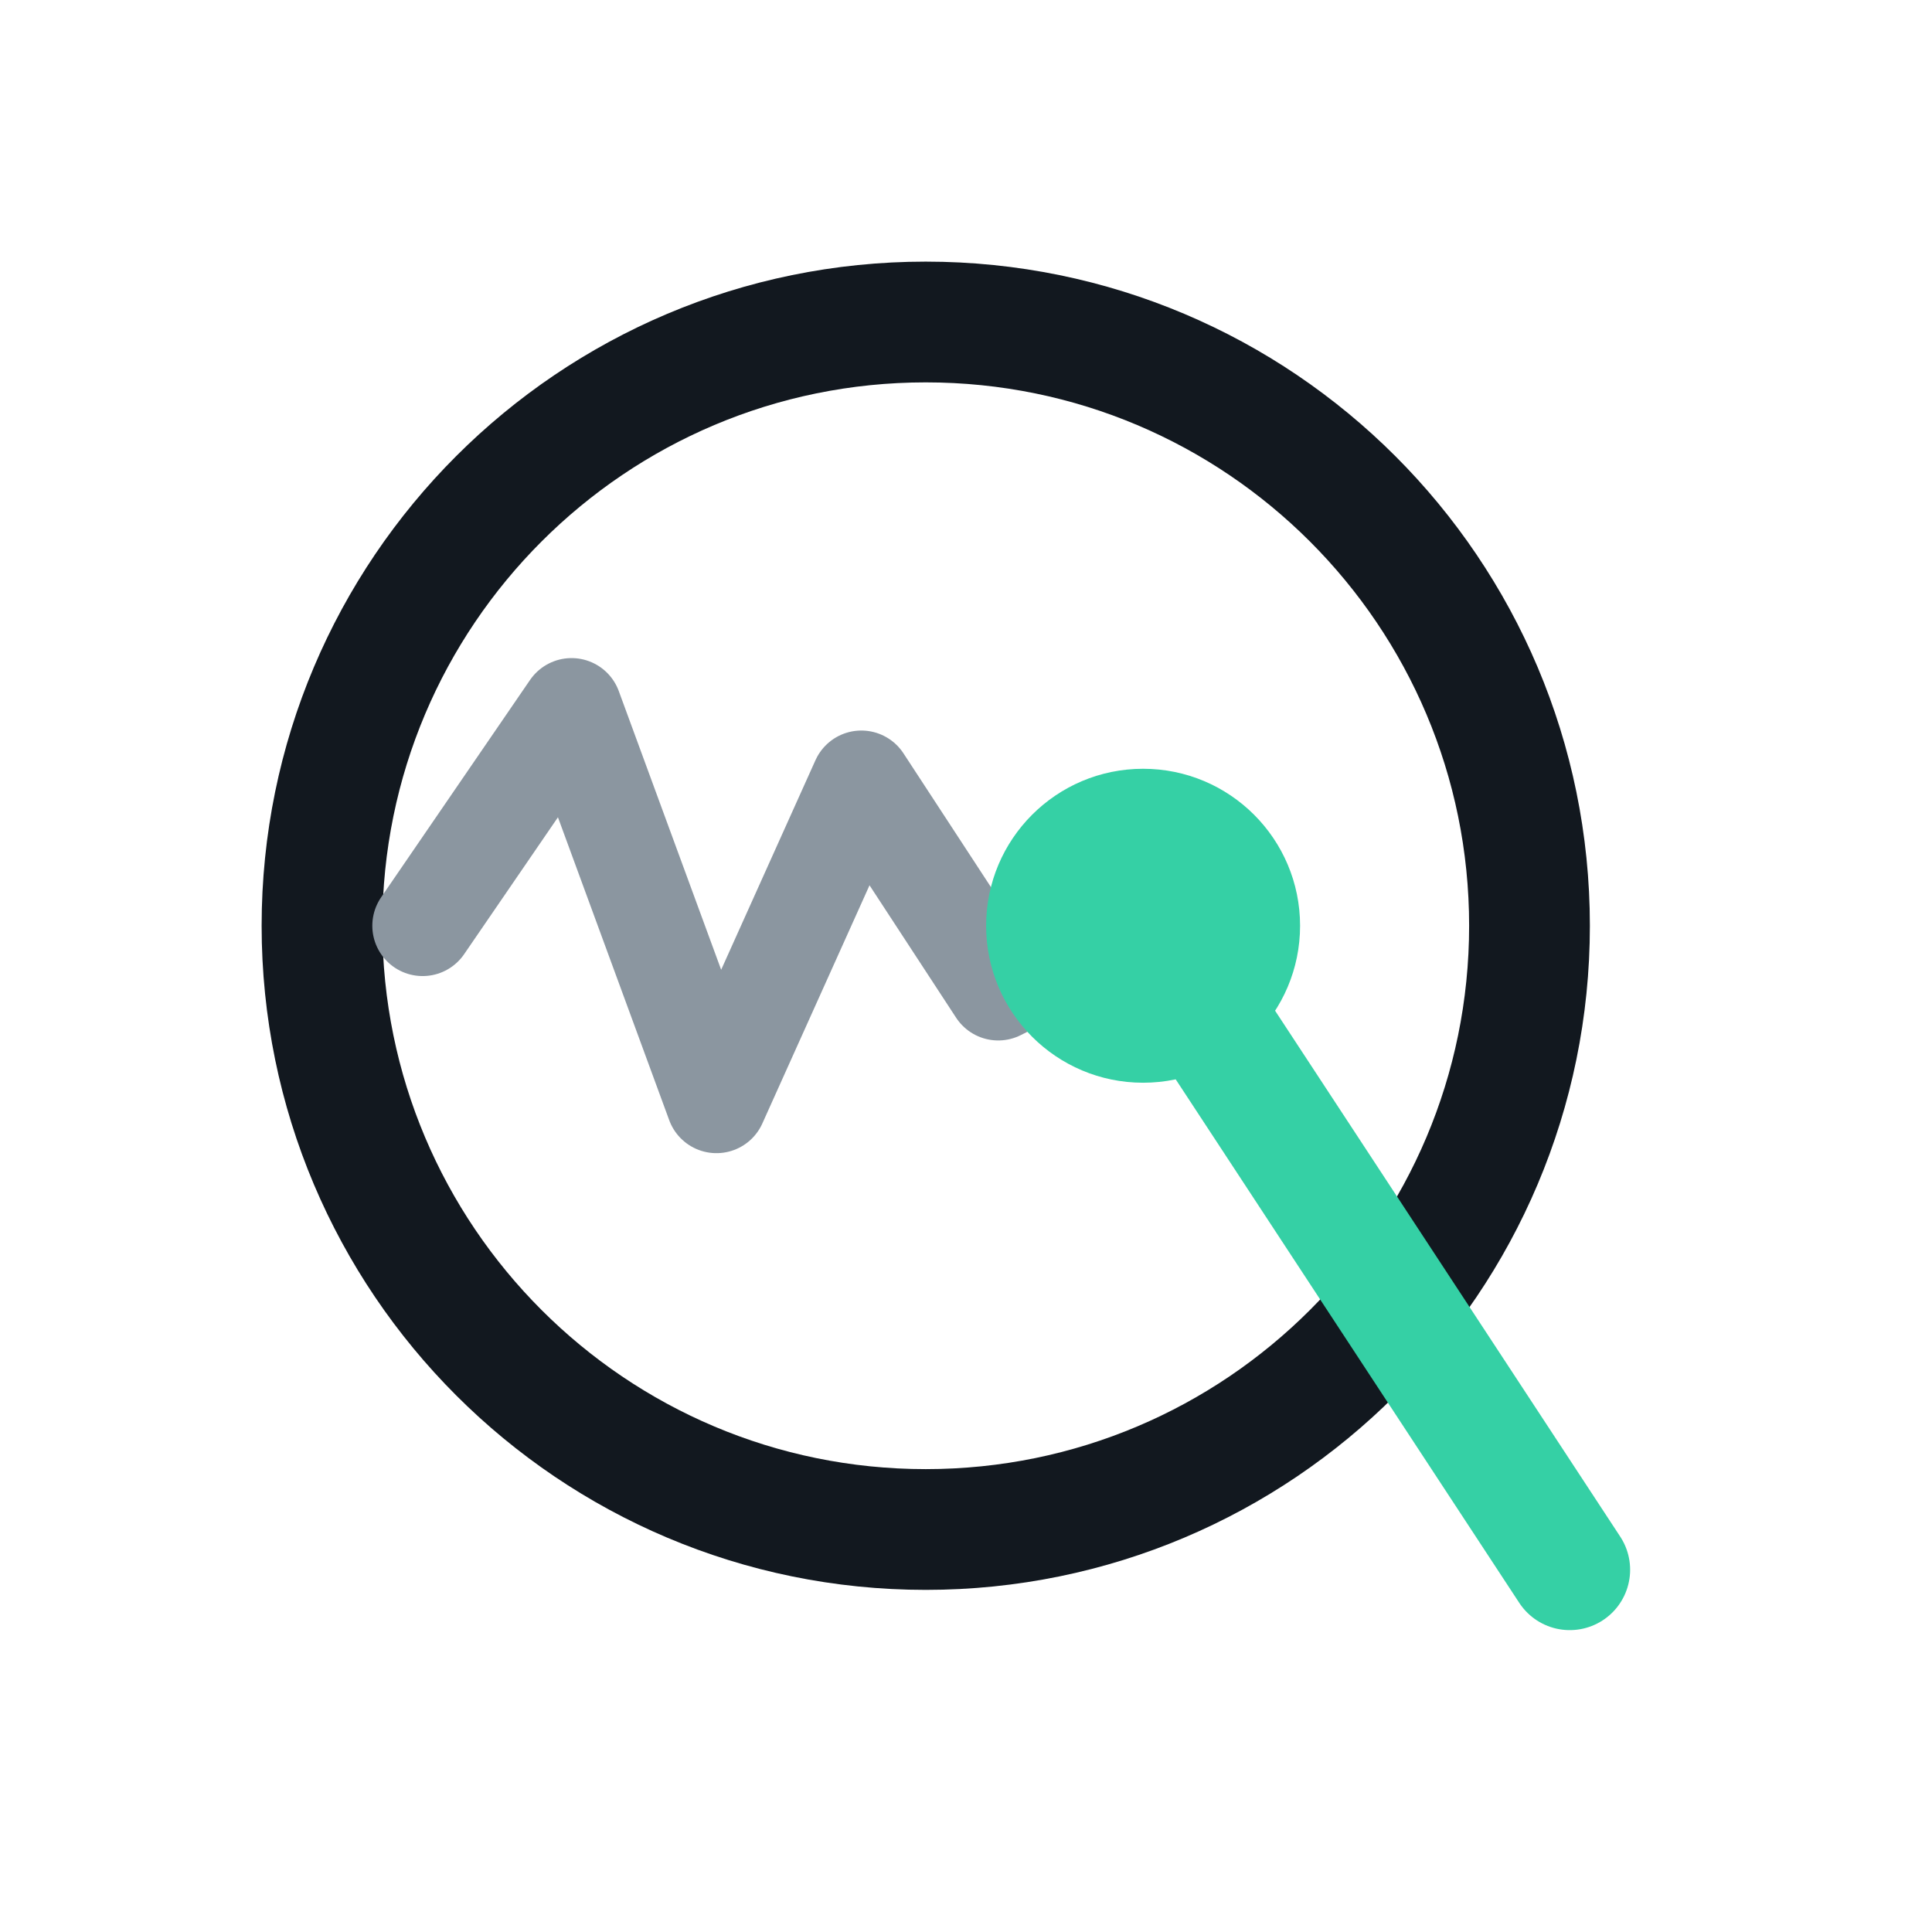
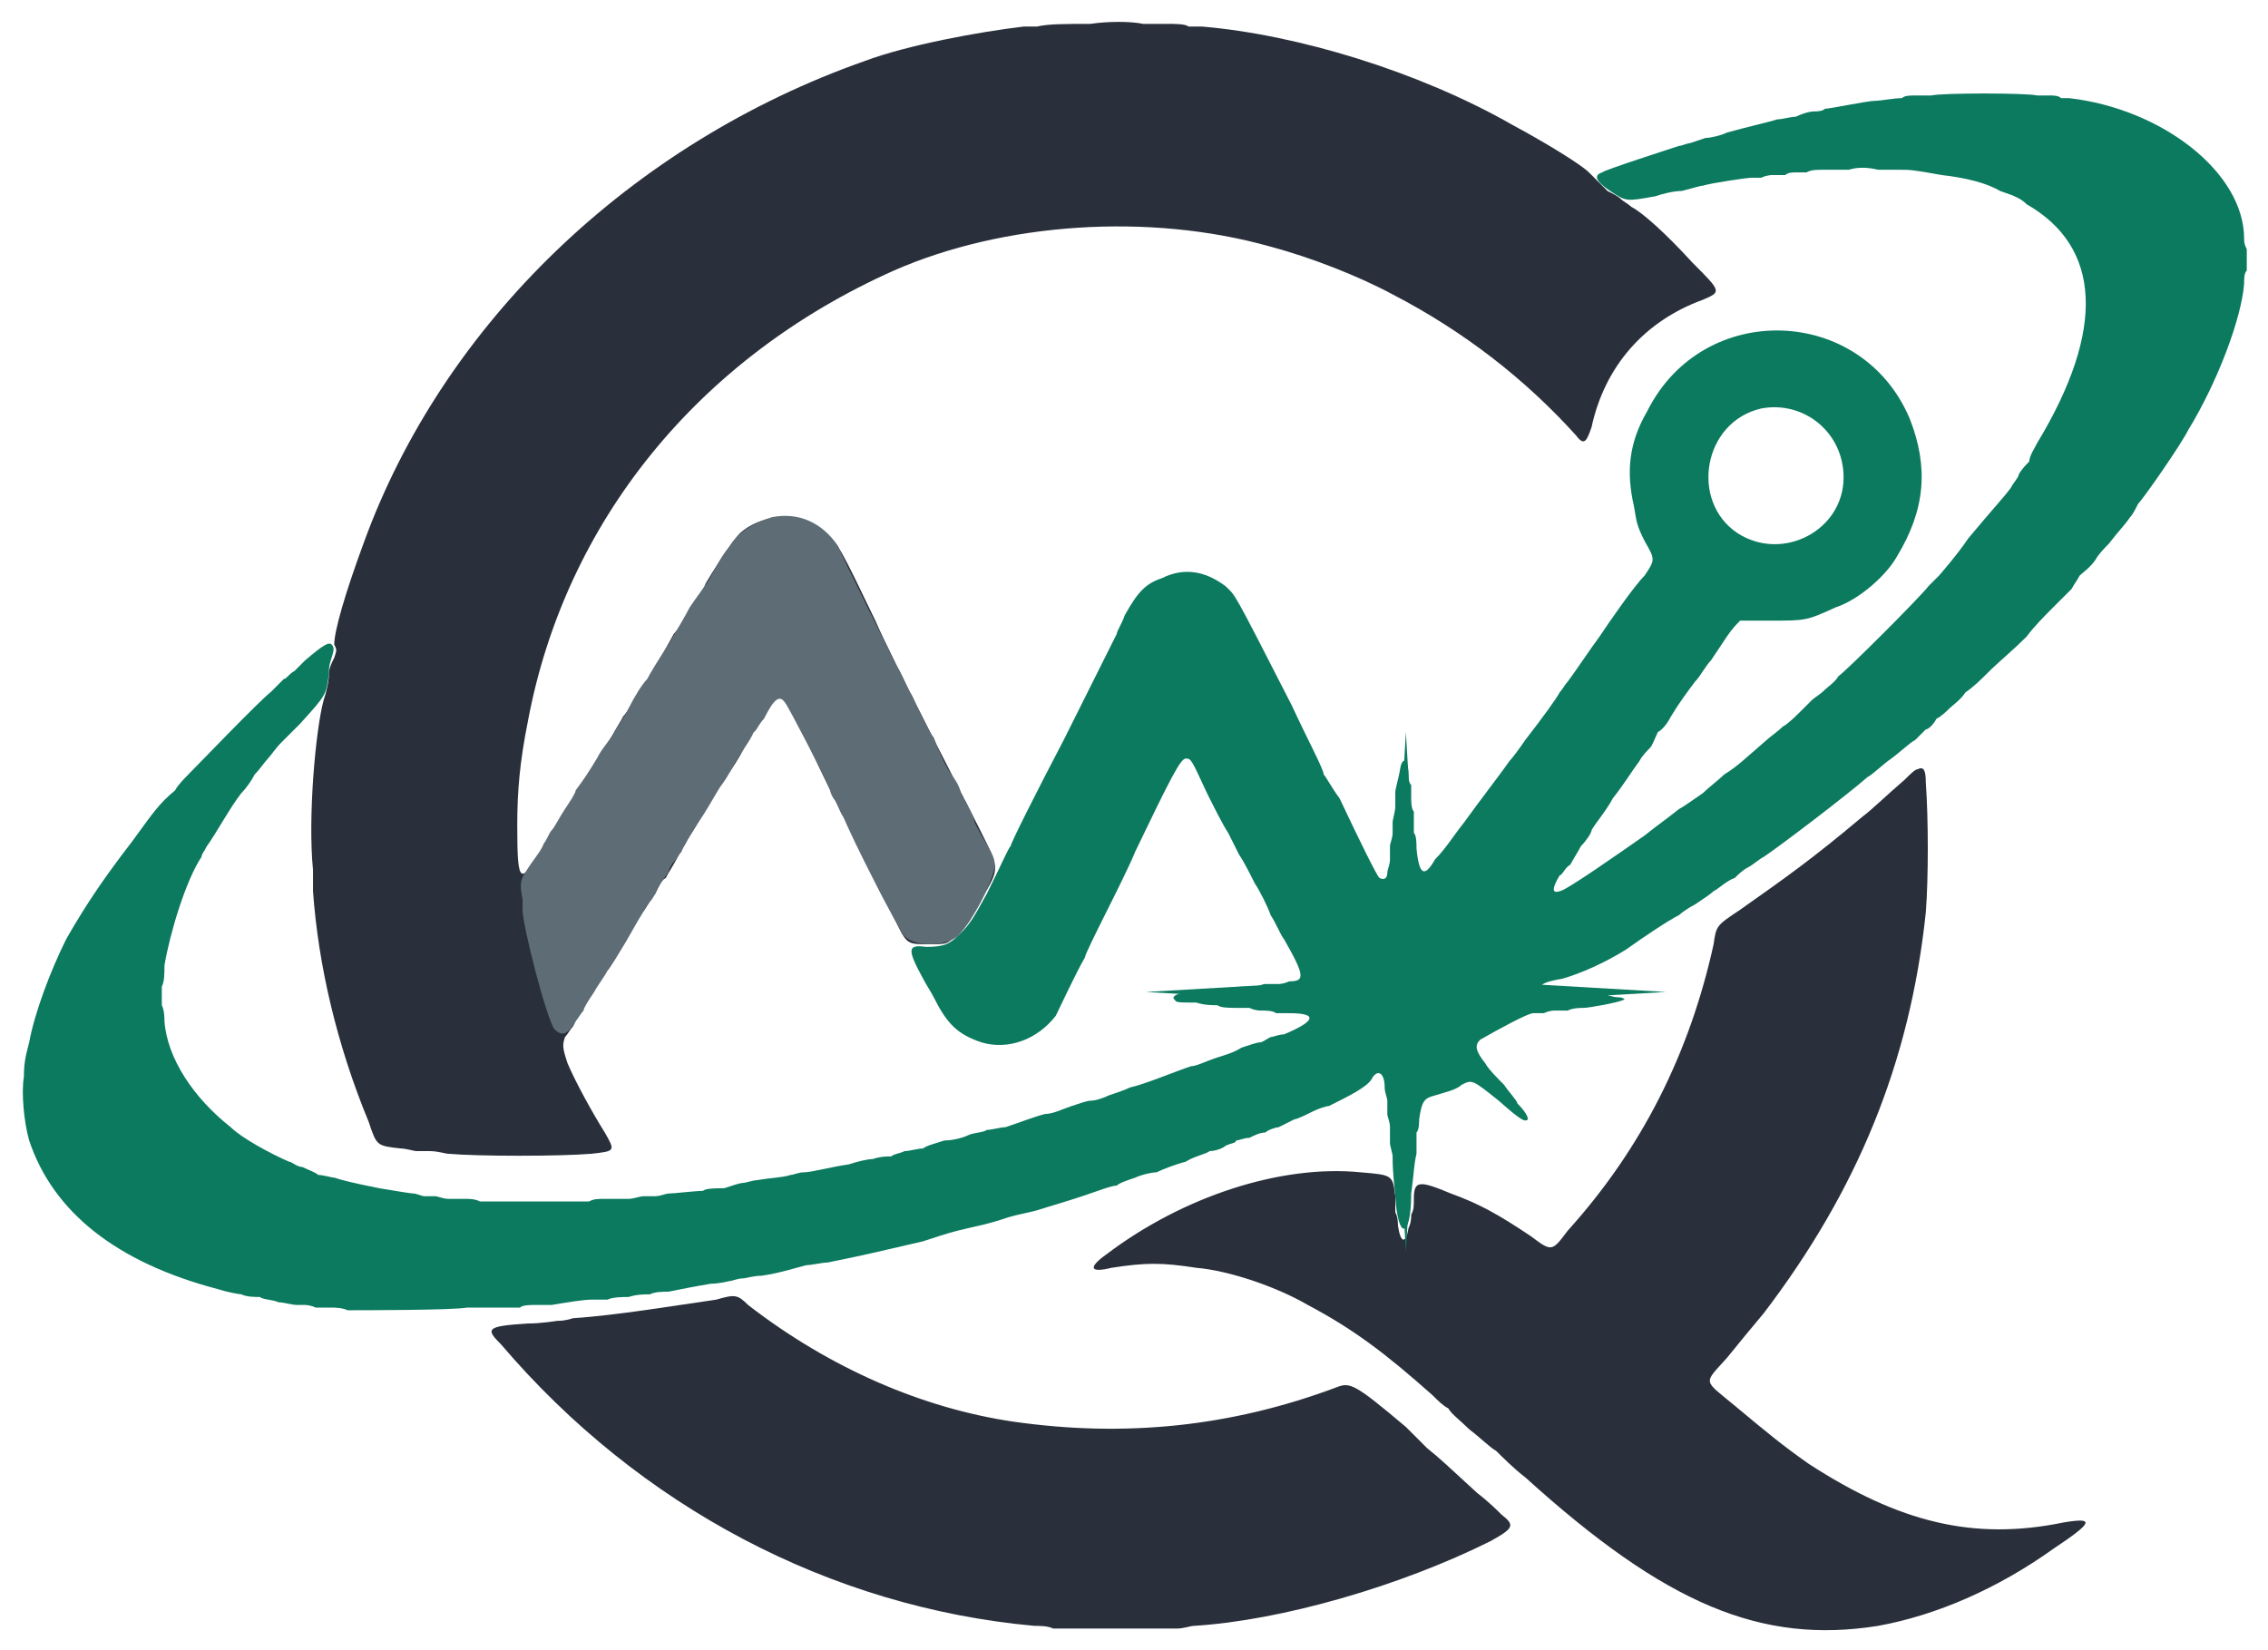
- <svg xmlns="http://www.w3.org/2000/svg" viewBox="0 0 48 48" fill="none">
-   <circle cx="23" cy="23" r="15" stroke="#12181F" stroke-width="3" />
-   <path d="M10.5 23 L14.2 17.6 L17.8 27.4 L21.4 19.4 L24.8 24.6 L28 23" stroke="#8B96A0" stroke-width="2.5" stroke-linecap="round" stroke-linejoin="round" />
-   <path d="M28.5 23 L39 39" stroke="#35D0A5" stroke-width="3" stroke-linecap="round" />
-   <circle cx="28.4" cy="23" r="3.9" fill="#35D0A5" />
+ <svg xmlns="http://www.w3.org/2000/svg" viewBox="200 214 855 622" width="855" height="622">
+   <path style="fill:#2A303B" fill-rule="evenodd" d="M 611 223 C 602 223, 595 223, 591 224 C 589 224, 586 224, 586 224 C 569 226, 542 231, 526 237 C 438 268, 367 336, 337 419 C 330 438, 326 452, 326 457 C 327 459, 327 459, 326 462 C 325 464, 324 466, 324 468 C 324 471, 323 475, 322 478 C 319 489, 316 522, 318 542 C 318 544, 318 547, 318 550 C 320 578, 327 608, 339 637 C 342 646, 342 646, 351 647 C 353 647, 356 648, 357 648 C 358 648, 360 648, 362 648 C 365 648, 368 649, 369 649 C 380 650, 411 650, 423 649 C 432 648, 432 648, 428 641 C 423 633, 417 622, 414 615 C 412 609, 412 608, 413 605 C 414 604, 415 602, 416 601 C 417 599, 419 595, 421 592 C 425 586, 430 577, 437 566 C 439 563, 441 559, 443 557 C 444 555, 446 552, 447 551 C 448 549, 449 546, 451 545 C 452 543, 454 540, 455 538 C 456 536, 458 533, 459 531 C 460 529, 463 525, 464 522 C 466 519, 470 513, 473 508 C 476 504, 479 499, 480 497 C 481 495, 483 491, 485 489 C 486 486, 488 483, 489 481 C 494 473, 495 474, 502 488 C 503 492, 523 533, 528 541 C 530 547, 531 549, 536 558 C 542 570, 541 570, 550 570 C 557 570, 557 570, 560 567 C 561 566, 563 564, 564 563 C 566 561, 566 560, 567 557 C 568 556, 569 554, 570 553 C 577 541, 577 542, 569 526 C 565 518, 535 460, 530 448 C 517 421, 516 419, 512 416 C 503 407, 488 407, 479 415 C 477 417, 472 424, 466 434 C 465 437, 462 441, 460 444 C 458 447, 456 451, 454 453 C 453 455, 450 460, 448 464 C 441 475, 437 482, 435 484 C 434 486, 432 489, 431 491 C 429 494, 422 506, 420 509 C 419 510, 417 514, 414 518 C 412 522, 407 529, 405 533 C 396 548, 395 548, 395 525 C 395 512, 396 501, 399 486 C 413 411, 463 349, 537 316 C 578 298, 633 294, 679 307 C 694 311, 712 318, 725 325 C 752 339, 775 357, 794 378 C 797 382, 798 381, 800 375 C 805 352, 820 335, 842 327 C 849 324, 849 324, 838 313 C 828 302, 819 294, 815 292 C 814 291, 812 290, 811 289 C 810 288, 808 287, 806 286 C 804 284, 803 283, 799 279 C 796 276, 783 268, 770 261 C 735 241, 689 227, 653 224 C 652 224, 650 224, 648 224 C 647 223, 643 223, 640 223 C 637 223, 633 223, 631 223 C 626 222, 618 222, 611 223 M 923 504 C 922 504, 920 506, 918 508 C 911 514, 906 519, 902 522 C 883 538, 873 545, 856 557 C 847 563, 847 563, 846 570 C 837 611, 819 647, 791 678 C 785 686, 785 686, 777 680 C 765 672, 758 668, 747 664 C 735 659, 733 659, 733 666 C 733 669, 733 670, 732 672 C 732 673, 732 675, 731 677 C 730 683, 728 683, 727 676 C 727 675, 727 673, 726 671 C 726 670, 726 667, 726 665 C 725 657, 725 657, 713 656 C 683 653, 646 665, 617 687 C 610 692, 611 694, 619 692 C 632 690, 638 690, 651 692 C 663 693, 681 699, 693 706 C 710 715, 722 724, 740 740 C 742 742, 744 744, 746 745 C 747 747, 751 750, 754 753 C 758 756, 762 760, 764 761 C 766 763, 771 768, 775 771 C 828 819, 864 834, 908 827 C 930 823, 953 813, 974 798 C 989 788, 990 786, 978 788 C 944 795, 916 788, 882 766 C 872 759, 866 754, 854 744 C 842 734, 842 736, 851 726 C 855 721, 860 715, 865 709 C 900 663, 920 615, 926 558 C 927 545, 927 523, 926 509 C 926 504, 925 503, 923 504 M 470 704 C 456 706, 432 710, 416 711 C 413 712, 411 712, 410 712 C 410 712, 404 713, 399 713 C 383 714, 383 715, 389 721 C 441 782, 513 820, 590 827 C 592 827, 595 827, 597 828 C 604 828, 637 828, 644 828 C 646 828, 649 827, 650 827 C 683 825, 728 812, 762 795 C 771 790, 771 789, 766 785 C 765 784, 761 780, 757 777 C 745 766, 743 764, 738 760 C 735 757, 732 754, 730 752 C 711 736, 709 735, 704 737 C 664 752, 624 756, 582 750 C 548 745, 513 730, 482 706 C 478 702, 477 702, 470 704" />
+   <path style="fill:#5E6C75" fill-rule="evenodd" d="M 491 409 C 484 411, 478 415, 475 420 C 471 425, 470 428, 467 433 C 465 436, 462 440, 460 443 C 459 445, 455 452, 452 457 C 448 463, 445 468, 444 470 C 442 472, 439 477, 437 481 C 435 485, 432 489, 431 491 C 430 493, 427 496, 425 500 C 422 505, 420 508, 417 512 C 417 513, 415 516, 413 519 C 411 522, 409 526, 408 527 C 407 528, 406 531, 405 532 C 404 535, 401 538, 398 543 C 396 546, 396 548, 397 553 C 397 554, 397 556, 397 557 C 397 563, 406 598, 409 602 C 412 605, 414 604, 417 599 C 418 598, 419 596, 420 595 C 420 594, 422 591, 424 588 C 425 586, 428 582, 429 580 C 430 579, 433 574, 436 569 C 440 562, 441 560, 445 554 C 446 553, 447 551, 448 549 C 449 547, 451 544, 452 543 C 452 542, 453 540, 454 539 C 455 538, 456 536, 457 535 C 457 534, 460 529, 464 523 C 468 517, 471 511, 472 510 C 475 506, 476 503, 480 497 C 482 494, 484 491, 484 490 C 485 490, 486 487, 488 485 C 492 477, 494 476, 496 479 C 497 480, 511 507, 513 512 C 513 513, 514 515, 515 516 C 516 518, 517 521, 518 522 C 521 530, 539 565, 541 567 C 545 571, 556 571, 561 567 C 567 561, 575 545, 575 540 C 575 537, 573 534, 570 529 C 569 527, 567 524, 567 522 C 566 520, 565 518, 564 516 C 563 515, 562 513, 562 512 C 561 509, 560 508, 558 505 C 556 502, 553 495, 552 492 C 551 491, 550 489, 549 487 C 548 485, 547 483, 546 481 C 545 479, 544 476, 543 475 C 541 471, 540 468, 538 465 C 536 461, 517 423, 516 420 C 510 411, 501 407, 491 409" />
+   <path style="fill:#0B7A5F" fill-rule="evenodd" d="M 928 250 C 926 250, 924 250, 922 250 C 920 250, 918 250, 917 251 C 914 251, 909 252, 907 252 C 904 252, 890 255, 888 255 C 887 256, 885 256, 884 256 C 882 256, 879 257, 877 258 C 875 258, 872 259, 870 259 C 867 260, 858 262, 851 264 C 849 265, 845 266, 843 266 C 840 267, 837 268, 837 268 C 836 268, 834 269, 833 269 C 830 270, 805 278, 804 279 C 801 280, 801 282, 807 286 C 813 290, 813 290, 824 288 C 827 287, 831 286, 834 286 C 838 285, 841 284, 842 284 C 845 283, 859 281, 860 281 C 861 281, 863 281, 864 281 C 866 280, 868 280, 868 280 C 869 280, 871 280, 873 280 C 874 279, 876 279, 877 279 C 877 279, 879 279, 881 279 C 883 278, 884 278, 889 278 C 893 278, 894 278, 897 278 C 900 277, 904 277, 908 278 C 910 278, 912 278, 916 278 C 920 278, 921 278, 932 280 C 941 281, 949 283, 954 286 C 960 288, 962 289, 964 291 C 992 307, 994 338, 968 381 C 967 383, 965 386, 965 388 C 964 389, 962 391, 961 393 C 961 394, 959 396, 958 398 C 955 402, 952 405, 942 417 C 938 423, 931 431, 931 431 C 930 432, 929 433, 927 435 C 924 439, 896 467, 893 469 C 892 471, 889 473, 888 474 C 886 476, 884 477, 883 478 C 882 479, 880 481, 879 482 C 877 484, 874 487, 872 488 C 870 490, 867 492, 866 493 C 859 499, 855 503, 850 506 C 848 508, 844 511, 842 513 C 839 515, 835 518, 833 519 C 828 523, 825 525, 820 529 C 810 536, 790 550, 788 550 C 785 551, 785 549, 788 544 C 789 544, 790 541, 792 540 C 793 538, 795 535, 796 533 C 798 531, 800 528, 800 527 C 801 525, 806 519, 808 515 C 812 510, 815 505, 818 501 C 819 499, 821 497, 822 496 C 823 495, 824 492, 825 490 C 827 489, 829 486, 830 484 C 833 479, 836 475, 839 471 C 841 469, 843 465, 845 463 C 847 460, 849 457, 851 454 C 853 451, 855 449, 856 448 C 856 448, 859 448, 867 448 C 881 448, 881 448, 892 443 C 901 440, 911 431, 915 424 C 926 406, 927 390, 920 372 C 902 329, 842 327, 821 369 C 814 381, 813 392, 816 405 C 817 411, 817 412, 820 418 C 824 425, 824 425, 820 431 C 816 435, 807 448, 803 454 C 800 458, 794 467, 791 471 C 790 472, 789 474, 788 475 C 787 477, 782 484, 775 493 C 773 496, 770 500, 769 501 C 767 504, 757 517, 752 524 C 748 529, 745 534, 741 538 C 737 545, 735 544, 734 534 C 734 532, 734 529, 733 528 C 733 527, 733 526, 733 525 C 733 524, 733 522, 733 520 C 732 519, 732 516, 732 515 C 732 514, 732 512, 732 510 C 731 509, 731 507, 731 506 C 731 501, 729 499, 728 503 C 727 509, 726 511, 726 513 C 726 514, 726 516, 726 518 C 726 520, 725 523, 725 524 C 725 525, 725 526, 725 528 C 725 530, 724 532, 724 533 C 724 534, 724 537, 724 538 C 724 540, 723 542, 723 543 C 723 545, 722 546, 720 545 C 719 544, 713 532, 705 515 C 702 511, 700 507, 699 506 C 699 504, 693 493, 687 480 C 664 435, 666 439, 662 435 C 654 429, 646 428, 638 432 C 632 434, 629 437, 624 446 C 623 449, 621 452, 621 453 C 621 453, 612 471, 601 493 C 590 514, 581 532, 581 533 C 580 534, 578 539, 572 551 C 567 560, 566 562, 562 566 C 558 570, 556 571, 549 571 C 542 570, 542 572, 548 583 C 549 585, 551 588, 552 590 C 557 600, 561 604, 570 607 C 580 610, 591 606, 598 597 C 599 595, 606 580, 609 575 C 609 574, 613 566, 617 558 C 621 550, 626 540, 628 535 C 641 508, 645 500, 647 500 C 649 500, 649 500, 655 513 C 658 519, 661 525, 663 528 C 664 530, 666 534, 667 536 C 669 539, 671 543, 673 547 C 675 550, 678 556, 679 559 C 681 562, 683 567, 684 568 C 692 582, 692 584, 686 584 C 686 584, 684 585, 682 585 C 680 585, 678 585, 677 585 C 676 585, 674 586, 673 586 C 671 586, 669 586, 668 586 C 667 586, 665 587, 663 587 C 662 587, 660 587, 659 587 C 659 587, 657 588, 655 588 C 653 588, 651 588, 649 588 C 644 588, 641 590, 643 591 C 643 592, 645 592, 651 592 C 654 593, 657 593, 659 593 C 660 594, 664 594, 666 594 C 669 594, 671 594, 671 594 C 671 594, 673 595, 675 595 C 677 595, 680 595, 681 596 C 682 596, 685 596, 686 596 C 697 596, 696 599, 684 604 C 682 604, 680 605, 679 605 C 677 606, 676 607, 675 607 C 674 607, 671 608, 668 609 C 665 611, 661 612, 658 613 C 655 614, 651 616, 649 616 C 643 618, 631 623, 626 624 C 624 625, 621 626, 618 627 C 616 628, 613 629, 611 629 C 610 629, 607 630, 604 631 C 601 632, 597 634, 594 634 C 590 635, 585 637, 579 639 C 577 639, 574 640, 572 640 C 571 641, 567 641, 565 642 C 563 643, 559 644, 556 644 C 553 645, 549 646, 548 647 C 546 647, 543 648, 541 648 C 539 649, 537 649, 536 650 C 534 650, 532 650, 529 651 C 527 651, 523 652, 520 653 C 513 654, 506 656, 503 656 C 501 656, 499 657, 498 657 C 495 658, 491 658, 485 659 C 484 659, 481 660, 480 660 C 479 660, 476 661, 473 662 C 470 662, 466 662, 465 663 C 462 663, 454 664, 452 664 C 451 664, 449 665, 447 665 C 446 665, 444 665, 443 665 C 441 665, 439 666, 437 666 C 434 666, 432 666, 429 666 C 425 666, 424 666, 422 667 C 420 667, 418 667, 401 667 C 385 667, 383 667, 381 667 C 379 666, 377 666, 375 666 C 373 666, 371 666, 369 666 C 367 666, 365 665, 364 665 C 364 665, 362 665, 360 665 C 359 665, 357 664, 356 664 C 355 664, 349 663, 343 662 C 333 660, 329 659, 326 658 C 325 658, 322 657, 320 657 C 319 656, 316 655, 314 654 C 312 654, 310 652, 309 652 C 302 649, 291 643, 287 639 C 273 628, 263 613, 262 599 C 262 598, 262 595, 261 593 C 261 589, 261 588, 261 586 C 262 584, 262 581, 262 578 C 264 566, 270 546, 276 537 C 276 536, 277 535, 278 533 C 281 529, 287 518, 291 513 C 293 511, 295 508, 296 506 C 298 504, 300 501, 301 500 C 302 499, 304 496, 306 494 C 308 492, 311 489, 313 487 C 323 476, 323 476, 324 468 C 324 466, 324 465, 325 462 C 326 459, 326 458, 325 457 C 324 456, 322 457, 315 463 C 314 464, 312 466, 311 467 C 309 468, 308 470, 307 470 C 306 471, 304 473, 302 475 C 298 478, 274 503, 271 506 C 270 507, 267 510, 266 512 C 260 517, 258 520, 250 531 C 240 544, 233 554, 225 568 C 219 580, 213 596, 211 607 C 210 611, 209 614, 209 620 C 208 626, 209 637, 211 644 C 220 671, 244 690, 282 700 C 285 701, 290 702, 291 702 C 293 703, 296 703, 298 703 C 299 704, 303 704, 305 705 C 307 705, 310 706, 312 706 C 313 706, 314 706, 315 706 C 315 706, 317 706, 319 707 C 321 707, 323 707, 325 707 C 326 707, 329 707, 331 708 C 336 708, 371 708, 376 707 C 378 707, 381 707, 386 707 C 391 707, 393 707, 396 707 C 397 706, 400 706, 402 706 C 404 706, 406 706, 408 706 C 414 705, 420 704, 423 704 C 425 704, 428 704, 429 704 C 431 703, 435 703, 437 703 C 440 702, 443 702, 445 702 C 447 701, 450 701, 452 701 C 457 700, 462 699, 468 698 C 471 698, 475 697, 475 697 C 476 697, 478 696, 480 696 C 481 696, 484 695, 487 695 C 494 694, 500 692, 504 691 C 506 691, 510 690, 512 690 C 527 687, 535 685, 548 682 C 551 681, 557 679, 561 678 C 569 676, 571 676, 580 673 C 583 672, 589 671, 592 670 C 595 669, 602 667, 608 665 C 614 663, 619 661, 621 661 C 622 660, 625 659, 628 658 C 630 657, 634 656, 636 656 C 638 655, 643 653, 647 652 C 650 650, 655 649, 656 648 C 658 648, 661 647, 662 646 C 664 645, 666 645, 666 644 C 667 644, 669 643, 671 643 C 673 642, 675 641, 677 641 C 678 640, 681 639, 682 639 C 684 638, 686 637, 688 636 C 689 636, 693 634, 695 633 C 697 632, 700 631, 701 631 C 709 627, 715 624, 717 621 C 719 617, 722 618, 722 624 C 722 626, 723 628, 723 629 C 723 631, 723 633, 723 634 C 723 635, 724 637, 724 639 C 724 641, 724 644, 724 645 C 724 646, 725 649, 725 650 C 725 653, 725 655, 726 665 C 727 682, 732 681, 732 664 C 733 657, 733 653, 734 649 C 734 648, 734 645, 734 645 C 734 644, 734 642, 734 641 C 735 640, 735 637, 735 636 C 736 629, 737 628, 741 627 C 744 626, 749 625, 751 623 C 755 621, 755 621, 765 629 C 774 637, 775 637, 776 636 C 776 635, 775 633, 772 630 C 772 629, 769 626, 767 623 C 765 621, 761 617, 760 615 C 756 610, 756 608, 758 606 C 765 602, 776 596, 778 596 C 779 596, 781 596, 782 596 C 784 595, 786 595, 786 595 C 787 595, 789 595, 791 595 C 793 594, 796 594, 797 594 C 799 594, 810 592, 812 591 C 813 591, 812 590, 810 590 C 808 590, 806 589, 805 589 C 804 589, 802 588, 798 588 C 783 588, 781 587, 781 586 C 781 585, 783 584, 789 583 C 796 581, 805 577, 813 572 C 820 567, 829 561, 833 559 C 834 558, 837 556, 839 555 C 842 553, 845 551, 846 550 C 848 549, 851 546, 854 545 C 855 544, 857 542, 859 541 C 861 540, 863 538, 865 537 C 871 533, 896 514, 904 507 C 906 506, 910 502, 913 500 C 917 497, 920 494, 922 493 C 923 492, 925 490, 926 489 C 927 489, 929 487, 930 485 C 932 484, 934 482, 935 481 C 936 480, 939 478, 941 475 C 944 473, 947 470, 949 468 C 954 463, 958 460, 964 454 C 967 450, 971 446, 974 443 C 977 440, 980 437, 981 436 C 982 434, 983 433, 984 431 C 985 430, 988 428, 990 425 C 991 423, 994 420, 995 419 C 998 415, 1001 412, 1003 409 C 1004 408, 1005 406, 1006 404 C 1008 402, 1022 382, 1025 376 C 1036 358, 1045 334, 1046 321 C 1046 319, 1046 317, 1047 316 C 1047 313, 1047 312, 1047 308 C 1046 306, 1046 305, 1046 304 C 1046 279, 1015 255, 980 251 C 979 251, 978 251, 977 251 C 976 250, 974 250, 973 250 C 972 250, 970 250, 968 250 C 964 249, 932 249, 928 250 M 864 368 C 842 373, 837 403, 855 415 C 872 426, 895 414, 895 394 C 895 377, 880 365, 864 368 M 725 582 C 720 584, 720 585, 720 589 C 720 593, 720 593, 724 596 C 730 599, 734 599, 737 593 C 741 585, 732 578, 725 582" />
+   <path style="fill:#0B7A5F" d="M730 490 L735 576 L763.9 554.1 L742 583 L828 588 L742 593 L763.9 621.9 L735 600 L730 686 L725 600 L696.1 621.9 L718 593 L632 588 L718 583 L696.1 554.1 L725 576 Z" />
+   <circle cx="730" cy="588" r="15" style="fill:#0B7A5F" />
</svg>
